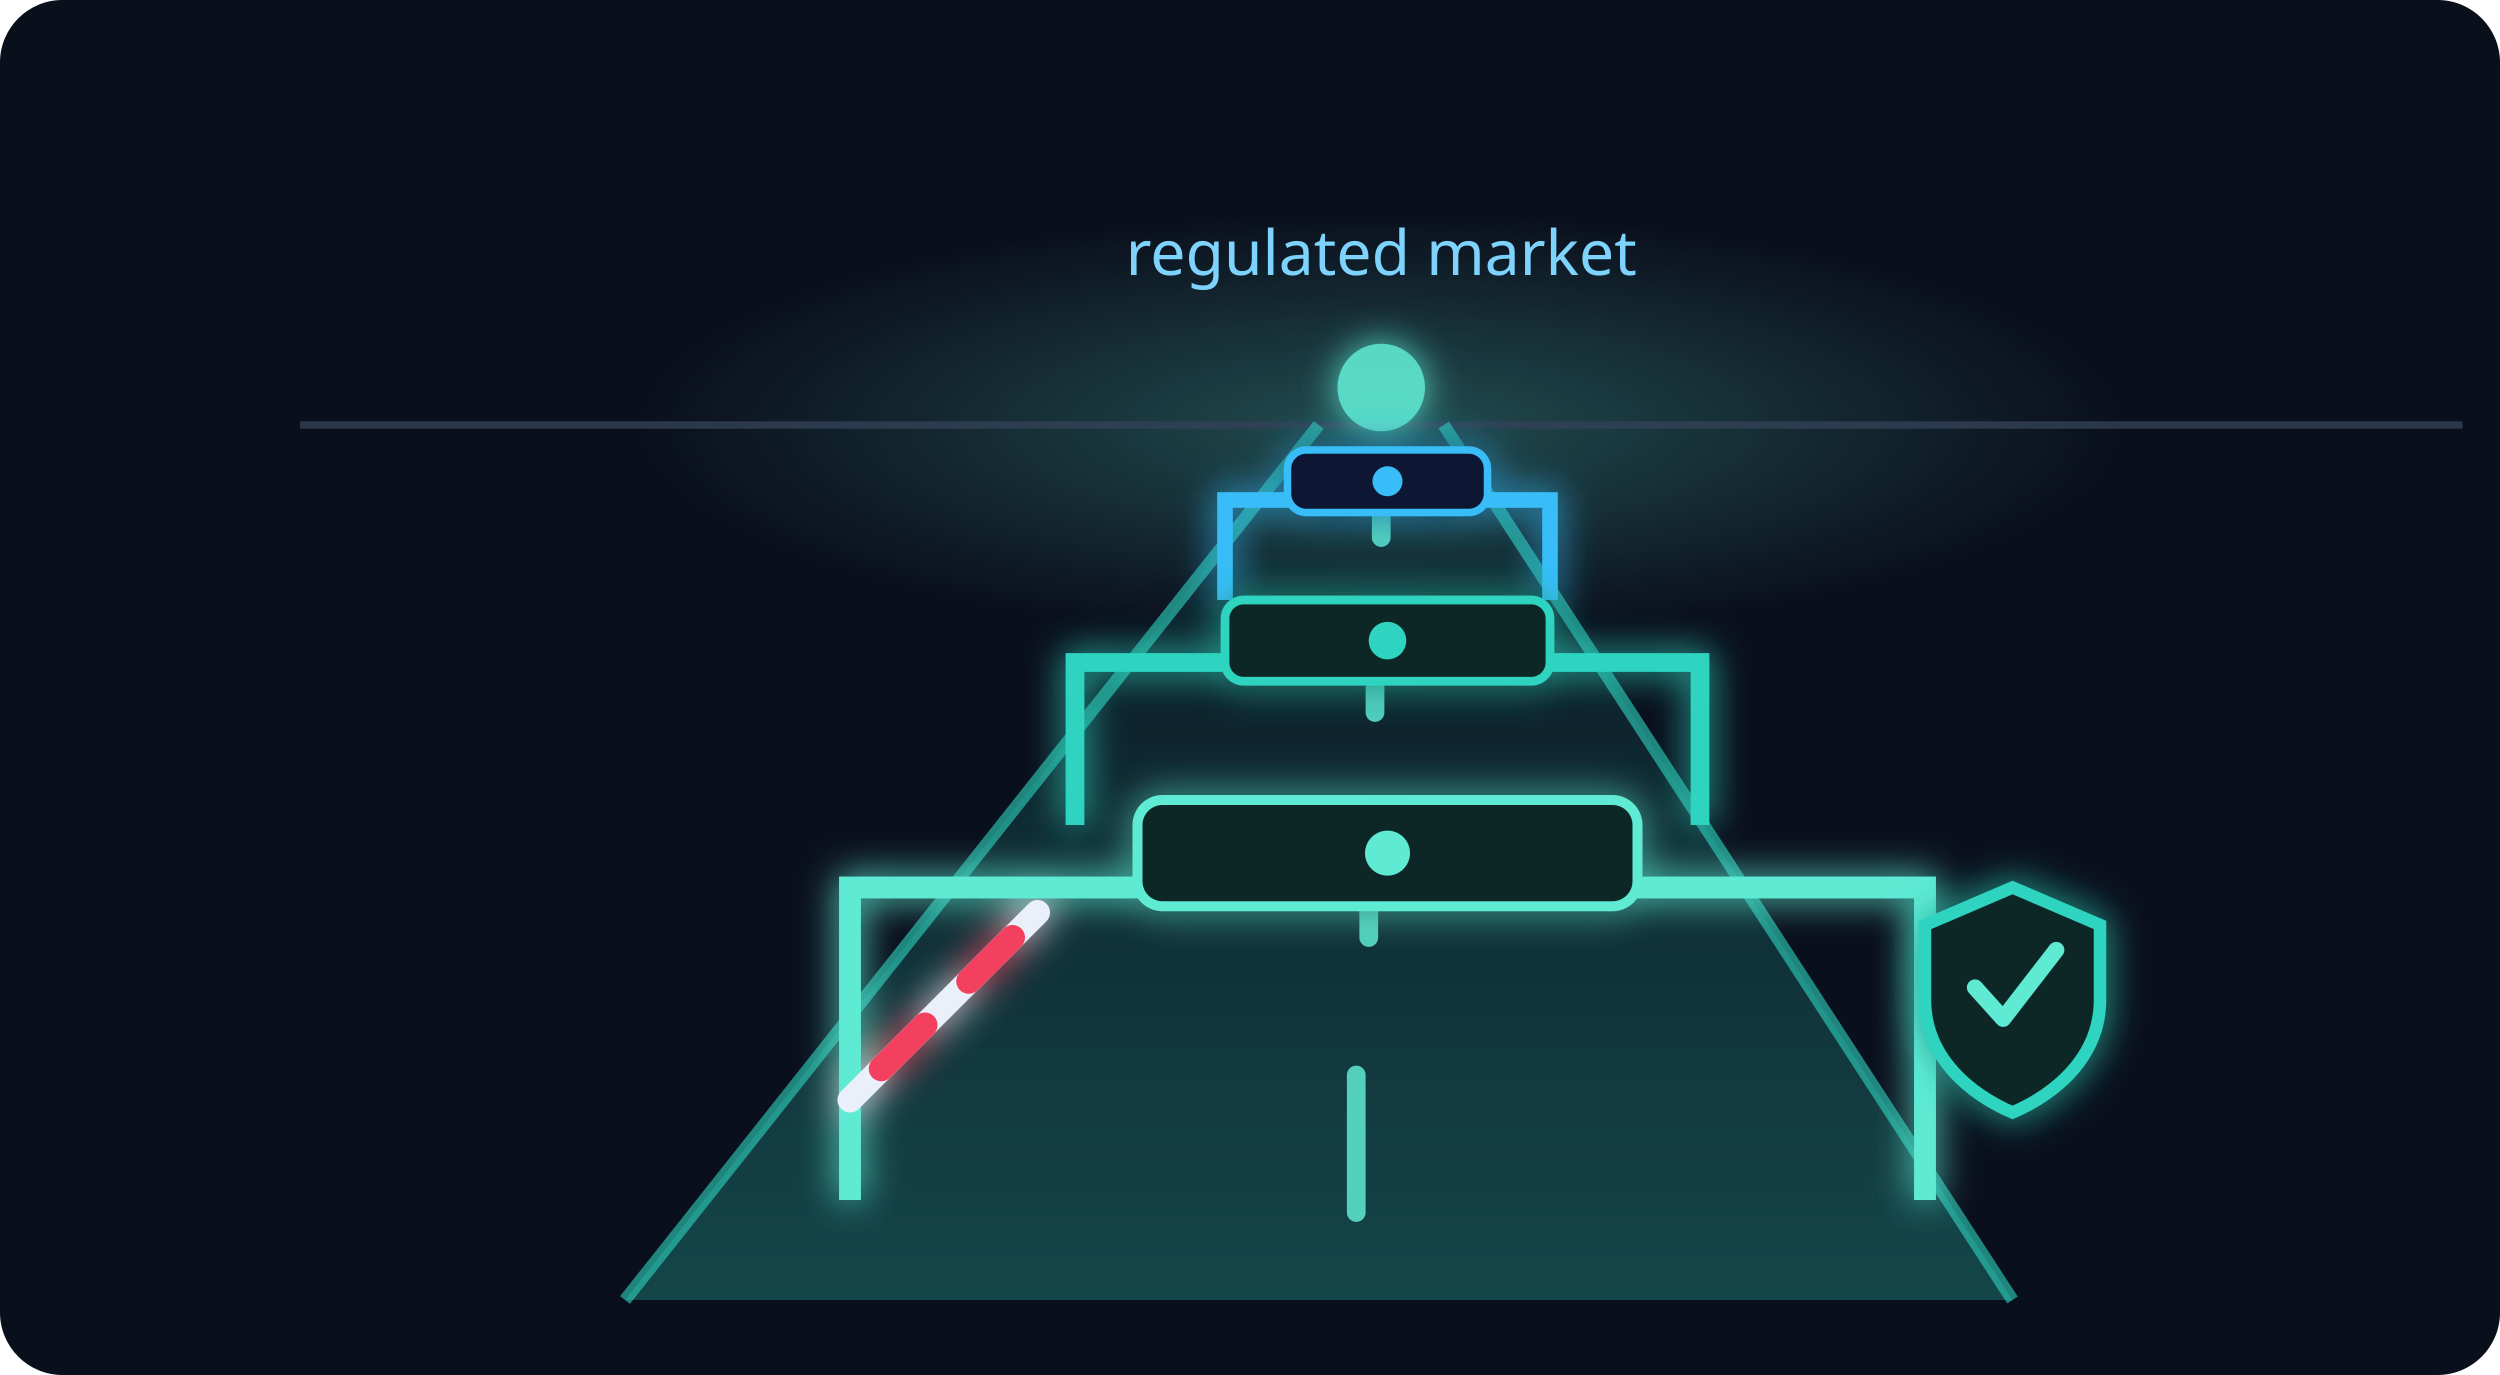
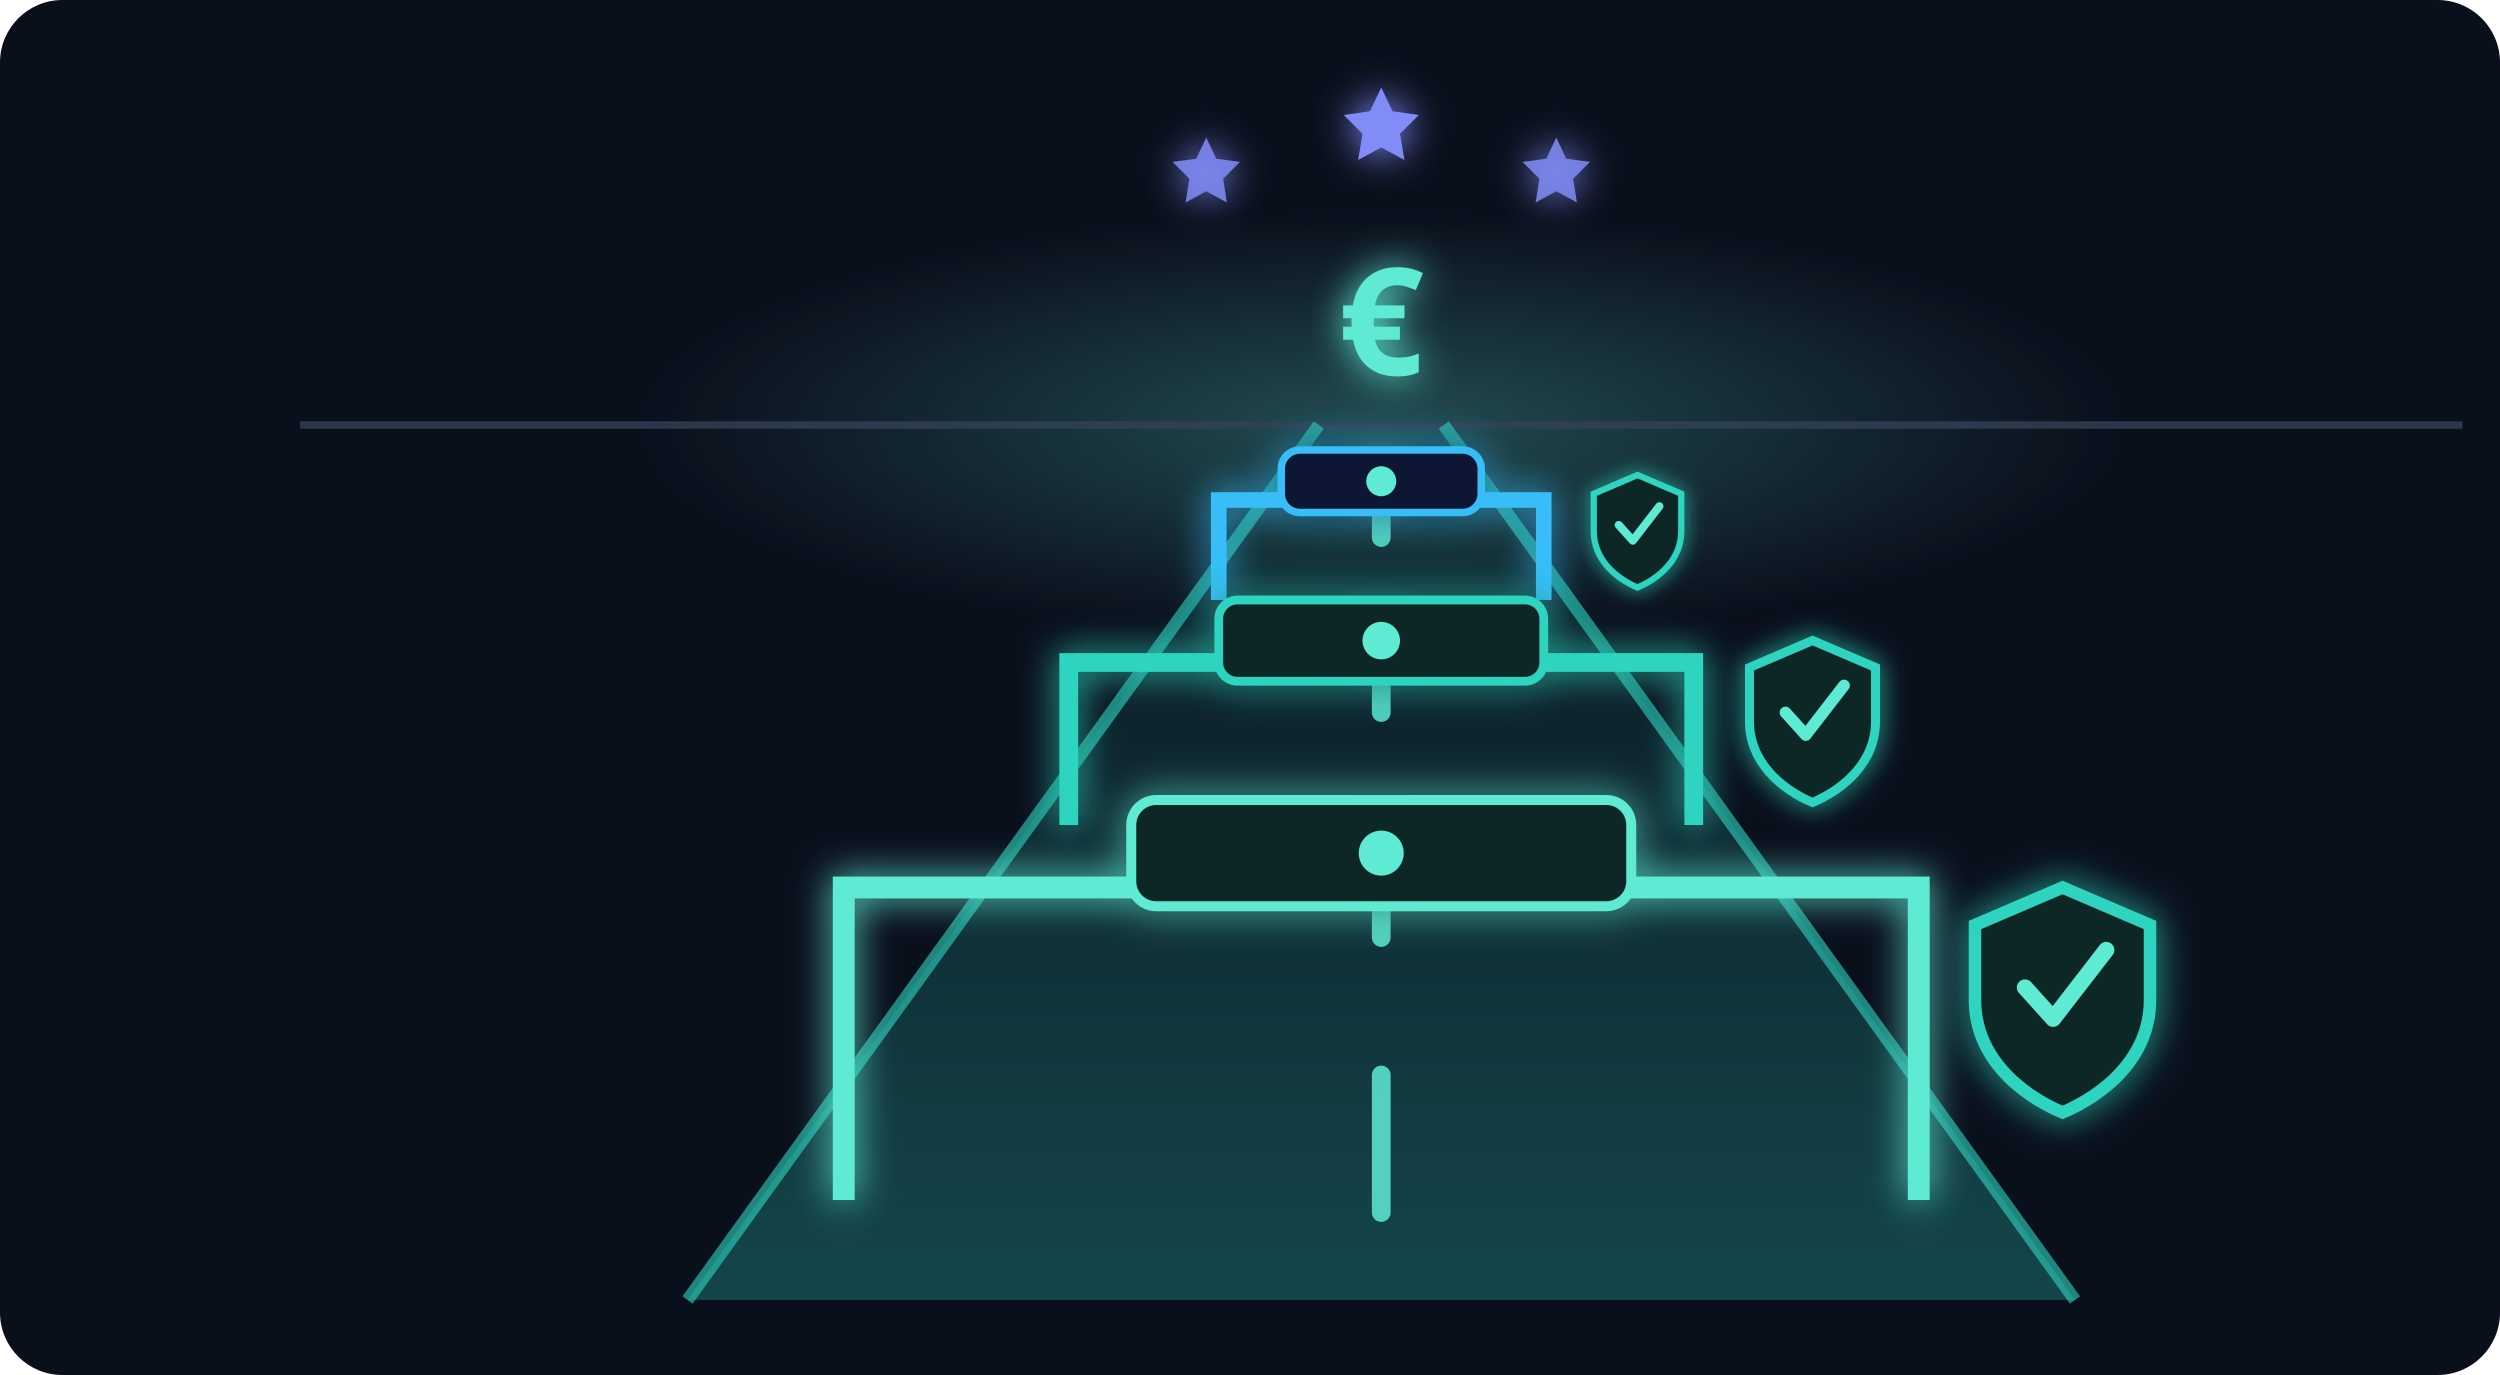
<svg xmlns="http://www.w3.org/2000/svg" viewBox="0 0 400 220" role="img">
  <defs>
    <filter id="glow" x="-40%" y="-40%" width="180%" height="180%">
      <feGaussianBlur stdDeviation="3" result="b" />
      <feMerge>
        <feMergeNode in="b" />
        <feMergeNode in="SourceGraphic" />
      </feMerge>
    </filter>
    <linearGradient id="road" x1="0" y1="1" x2="0" y2="0">
      <stop offset="0" stop-color="rgba(45,212,191,0.28)" />
      <stop offset="1" stop-color="rgba(45,212,191,0.02)" />
    </linearGradient>
    <radialGradient id="horizon" cx="0.5" cy="0.5" r="0.5">
      <stop offset="0" stop-color="rgba(94,234,212,0.28)" />
      <stop offset="1" stop-color="rgba(94,234,212,0)" />
    </radialGradient>
  </defs>
  <rect width="400" height="220" rx="10" fill="#0a0f1c" />
  <ellipse cx="221" cy="68" rx="120" ry="34" fill="url(#horizon)" />
  <line x1="48" y1="68" x2="394" y2="68" stroke="#334155" stroke-width="1.2" stroke-opacity="0.8" />
-   <circle cx="221" cy="62" r="7" fill="#5eead4" opacity="0.9" filter="url(#glow)" />
-   <text x="221" y="44" font-family="ui-sans-serif,system-ui" font-size="10" fill="#7dd3fc" text-anchor="middle">regulated market</text>
-   <polygon points="211,68 231,68 322,208 100,208" fill="url(#road)" />
+   <g fill="#818cf8" filter="url(#glow)">
+     <path d="M221,14 l1.8,3.8 4.2,.6 -3,3 .7,4.2 -3.7,-2 -3.7,2 .7,-4.2 -3,-3 4.2,-.6 Z" />
+     <path d="M193,22 l1.6,3.4 3.8,.5 -2.7,2.7 .6,3.8 -3.3,-1.8 -3.3,1.8 .6,-3.8 -2.7,-2.7 3.8,-.5 Z" opacity="0.85" />
+     <path d="M249,22 l1.6,3.4 3.8,.5 -2.7,2.7 .6,3.8 -3.3,-1.8 -3.3,1.8 .6,-3.8 -2.7,-2.7 3.8,-.5 Z" opacity="0.85" />
+   </g>
+   <text x="221" y="60" font-family="ui-sans-serif,system-ui" font-size="24" font-weight="700" fill="#5eead4" text-anchor="middle" filter="url(#glow)">€</text>
+   <polygon points="211,68 231,68 332,208 110,208" fill="url(#road)" />
  <g stroke="#2dd4bf" stroke-width="2" stroke-opacity="0.6">
-     <line x1="211" y1="68" x2="100" y2="208" />
-     <line x1="231" y1="68" x2="322" y2="208" />
+     <line x1="211" y1="68" x2="110" y2="208" />
+     <line x1="231" y1="68" x2="332" y2="208" />
  </g>
  <g stroke="#5eead4" stroke-width="3" stroke-linecap="round" opacity="0.85">
    <line x1="221" y1="78" x2="221" y2="86" />
-     <line x1="220" y1="102" x2="220" y2="114" />
-     <line x1="219" y1="134" x2="219" y2="150" />
-     <line x1="217" y1="172" x2="217" y2="194" />
+     <line x1="221" y1="102" x2="221" y2="114" />
+     <line x1="221" y1="134" x2="221" y2="150" />
+     <line x1="221" y1="172" x2="221" y2="194" />
  </g>
  <g filter="url(#glow)">
-     <path d="M196,96 L196,80 L248,80 L248,96" stroke="#38bdf8" stroke-width="2.5" fill="none" />
-     <rect x="206" y="72" width="32" height="10" rx="3" fill="#0d1830" stroke="#38bdf8" stroke-width="1.2" />
-     <circle cx="222" cy="77" r="2.4" fill="#38bdf8" />
+     <path d="M195,96 L195,80 L247,80 L247,96" stroke="#38bdf8" stroke-width="2.5" fill="none" />
+     <rect x="205" y="72" width="32" height="10" rx="3" fill="#0d1830" stroke="#38bdf8" stroke-width="1.2" />
+     <circle cx="221" cy="77" r="2.4" fill="#5eead4" />
+   </g>
+   <g transform="translate(262,84) scale(0.5)" filter="url(#glow)">
+     <path d="M0,-16 L14,-10 L14,2 C14,11 7,17 0,20 C-7,17 -14,11 -14,2 L-14,-10 Z" fill="#0e2827" stroke="#2dd4bf" stroke-width="2" />
+     <path d="M-6,0 L-1.5,5 L7,-6" stroke="#5eead4" stroke-width="2.6" fill="none" stroke-linecap="round" stroke-linejoin="round" />
  </g>
  <g filter="url(#glow)">
-     <path d="M172,132 L172,106 L272,106 L272,132" stroke="#2dd4bf" stroke-width="3" fill="none" />
-     <rect x="196" y="96" width="52" height="13" rx="3" fill="#0e2827" stroke="#2dd4bf" stroke-width="1.4" />
-     <circle cx="222" cy="102.5" r="3" fill="#2dd4bf" />
+     <path d="M171,132 L171,106 L271,106 L271,132" stroke="#2dd4bf" stroke-width="3" fill="none" />
+     <rect x="195" y="96" width="52" height="13" rx="3" fill="#0e2827" stroke="#2dd4bf" stroke-width="1.4" />
+     <circle cx="221" cy="102.5" r="3" fill="#5eead4" />
+   </g>
+   <g transform="translate(290,114) scale(0.72)" filter="url(#glow)">
+     <path d="M0,-16 L14,-10 L14,2 C14,11 7,17 0,20 C-7,17 -14,11 -14,2 L-14,-10 Z" fill="#0e2827" stroke="#2dd4bf" stroke-width="2" />
+     <path d="M-6,0 L-1.5,5 L7,-6" stroke="#5eead4" stroke-width="2.6" fill="none" stroke-linecap="round" stroke-linejoin="round" />
  </g>
  <g filter="url(#glow)">
-     <path d="M136,192 L136,142 L308,142 L308,192" stroke="#5eead4" stroke-width="3.5" fill="none" />
-     <rect x="182" y="128" width="80" height="17" rx="4" fill="#0e2827" stroke="#5eead4" stroke-width="1.6" />
-     <circle cx="222" cy="136.5" r="3.6" fill="#5eead4" />
-     <line x1="136" y1="176" x2="166" y2="146" stroke="#eaf0fa" stroke-width="4" stroke-linecap="round" />
-     <g stroke="#f43f5e" stroke-width="4" stroke-linecap="round">
-       <line x1="141" y1="171" x2="148" y2="164" />
-       <line x1="155" y1="157" x2="162" y2="150" />
-     </g>
+     <path d="M135,192 L135,142 L307,142 L307,192" stroke="#5eead4" stroke-width="3.5" fill="none" />
+     <rect x="181" y="128" width="80" height="17" rx="4" fill="#0e2827" stroke="#5eead4" stroke-width="1.6" />
+     <circle cx="221" cy="136.5" r="3.6" fill="#5eead4" />
  </g>
-   <g transform="translate(322,158)" filter="url(#glow)">
+   <g transform="translate(330,158)" filter="url(#glow)">
    <path d="M0,-16 L14,-10 L14,2 C14,11 7,17 0,20 C-7,17 -14,11 -14,2 L-14,-10 Z" fill="#0e2827" stroke="#2dd4bf" stroke-width="2" />
    <path d="M-6,0 L-1.5,5 L7,-6" stroke="#5eead4" stroke-width="2.6" fill="none" stroke-linecap="round" stroke-linejoin="round" />
  </g>
</svg>
